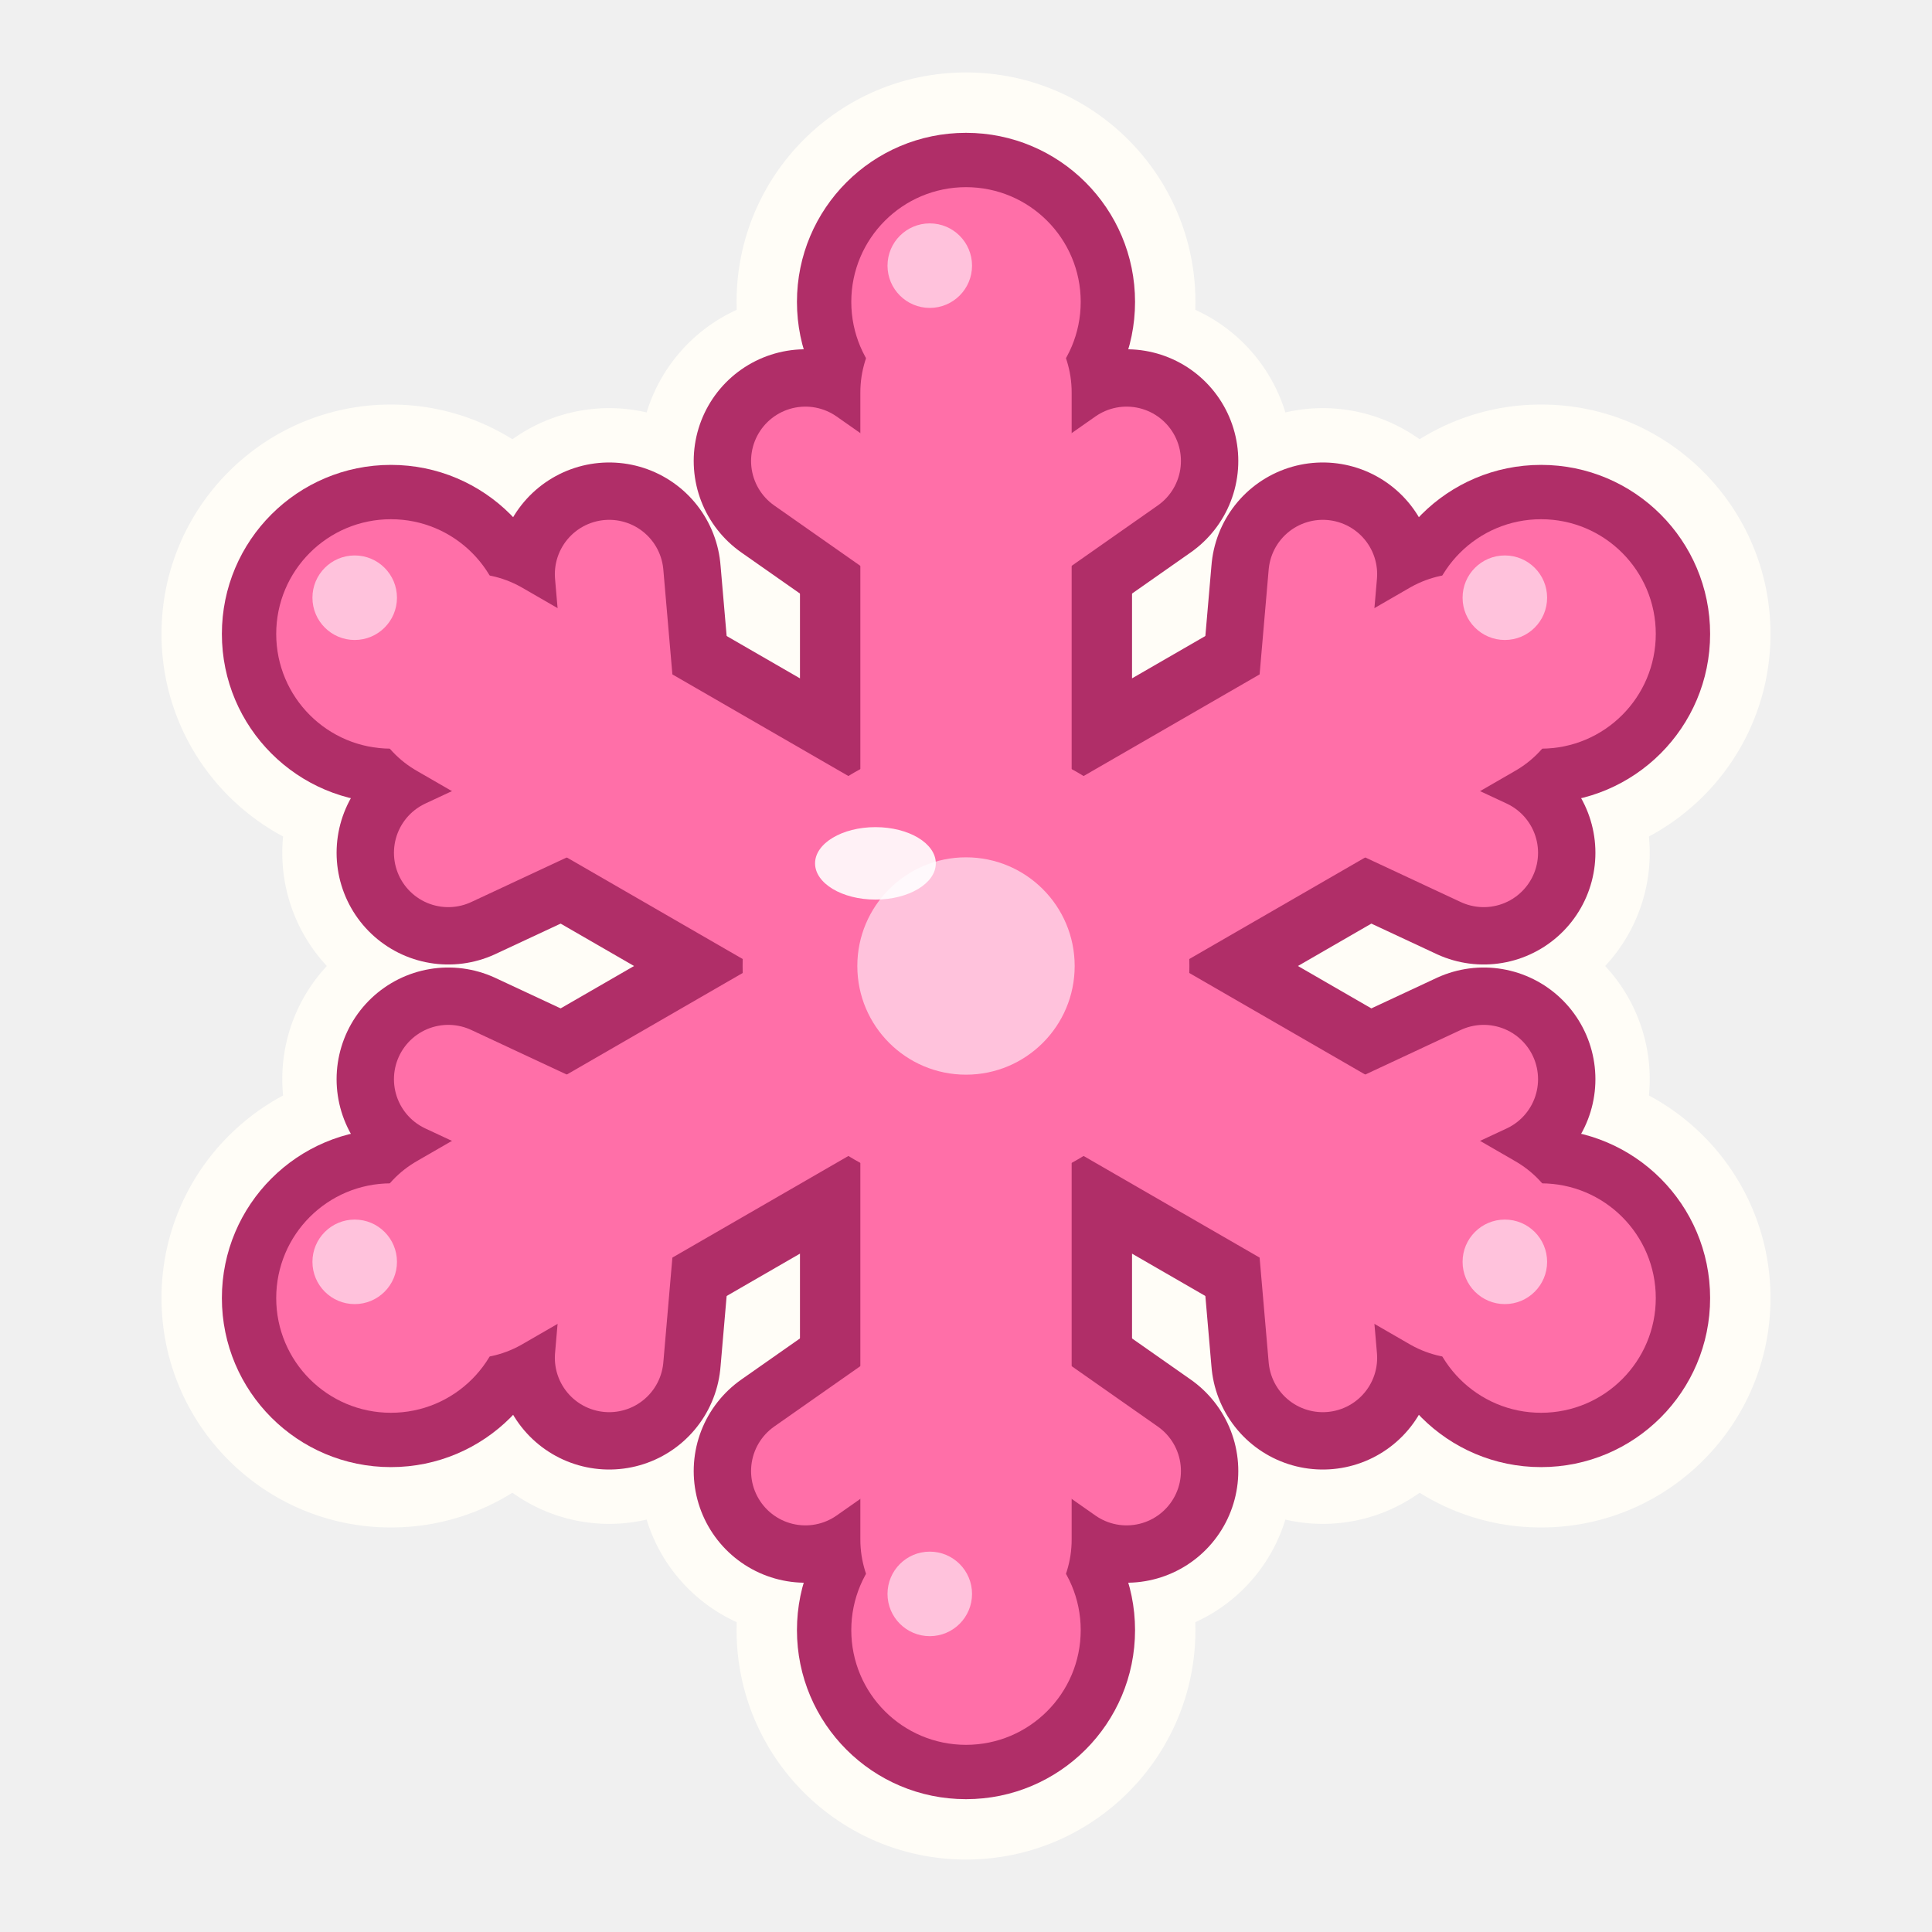
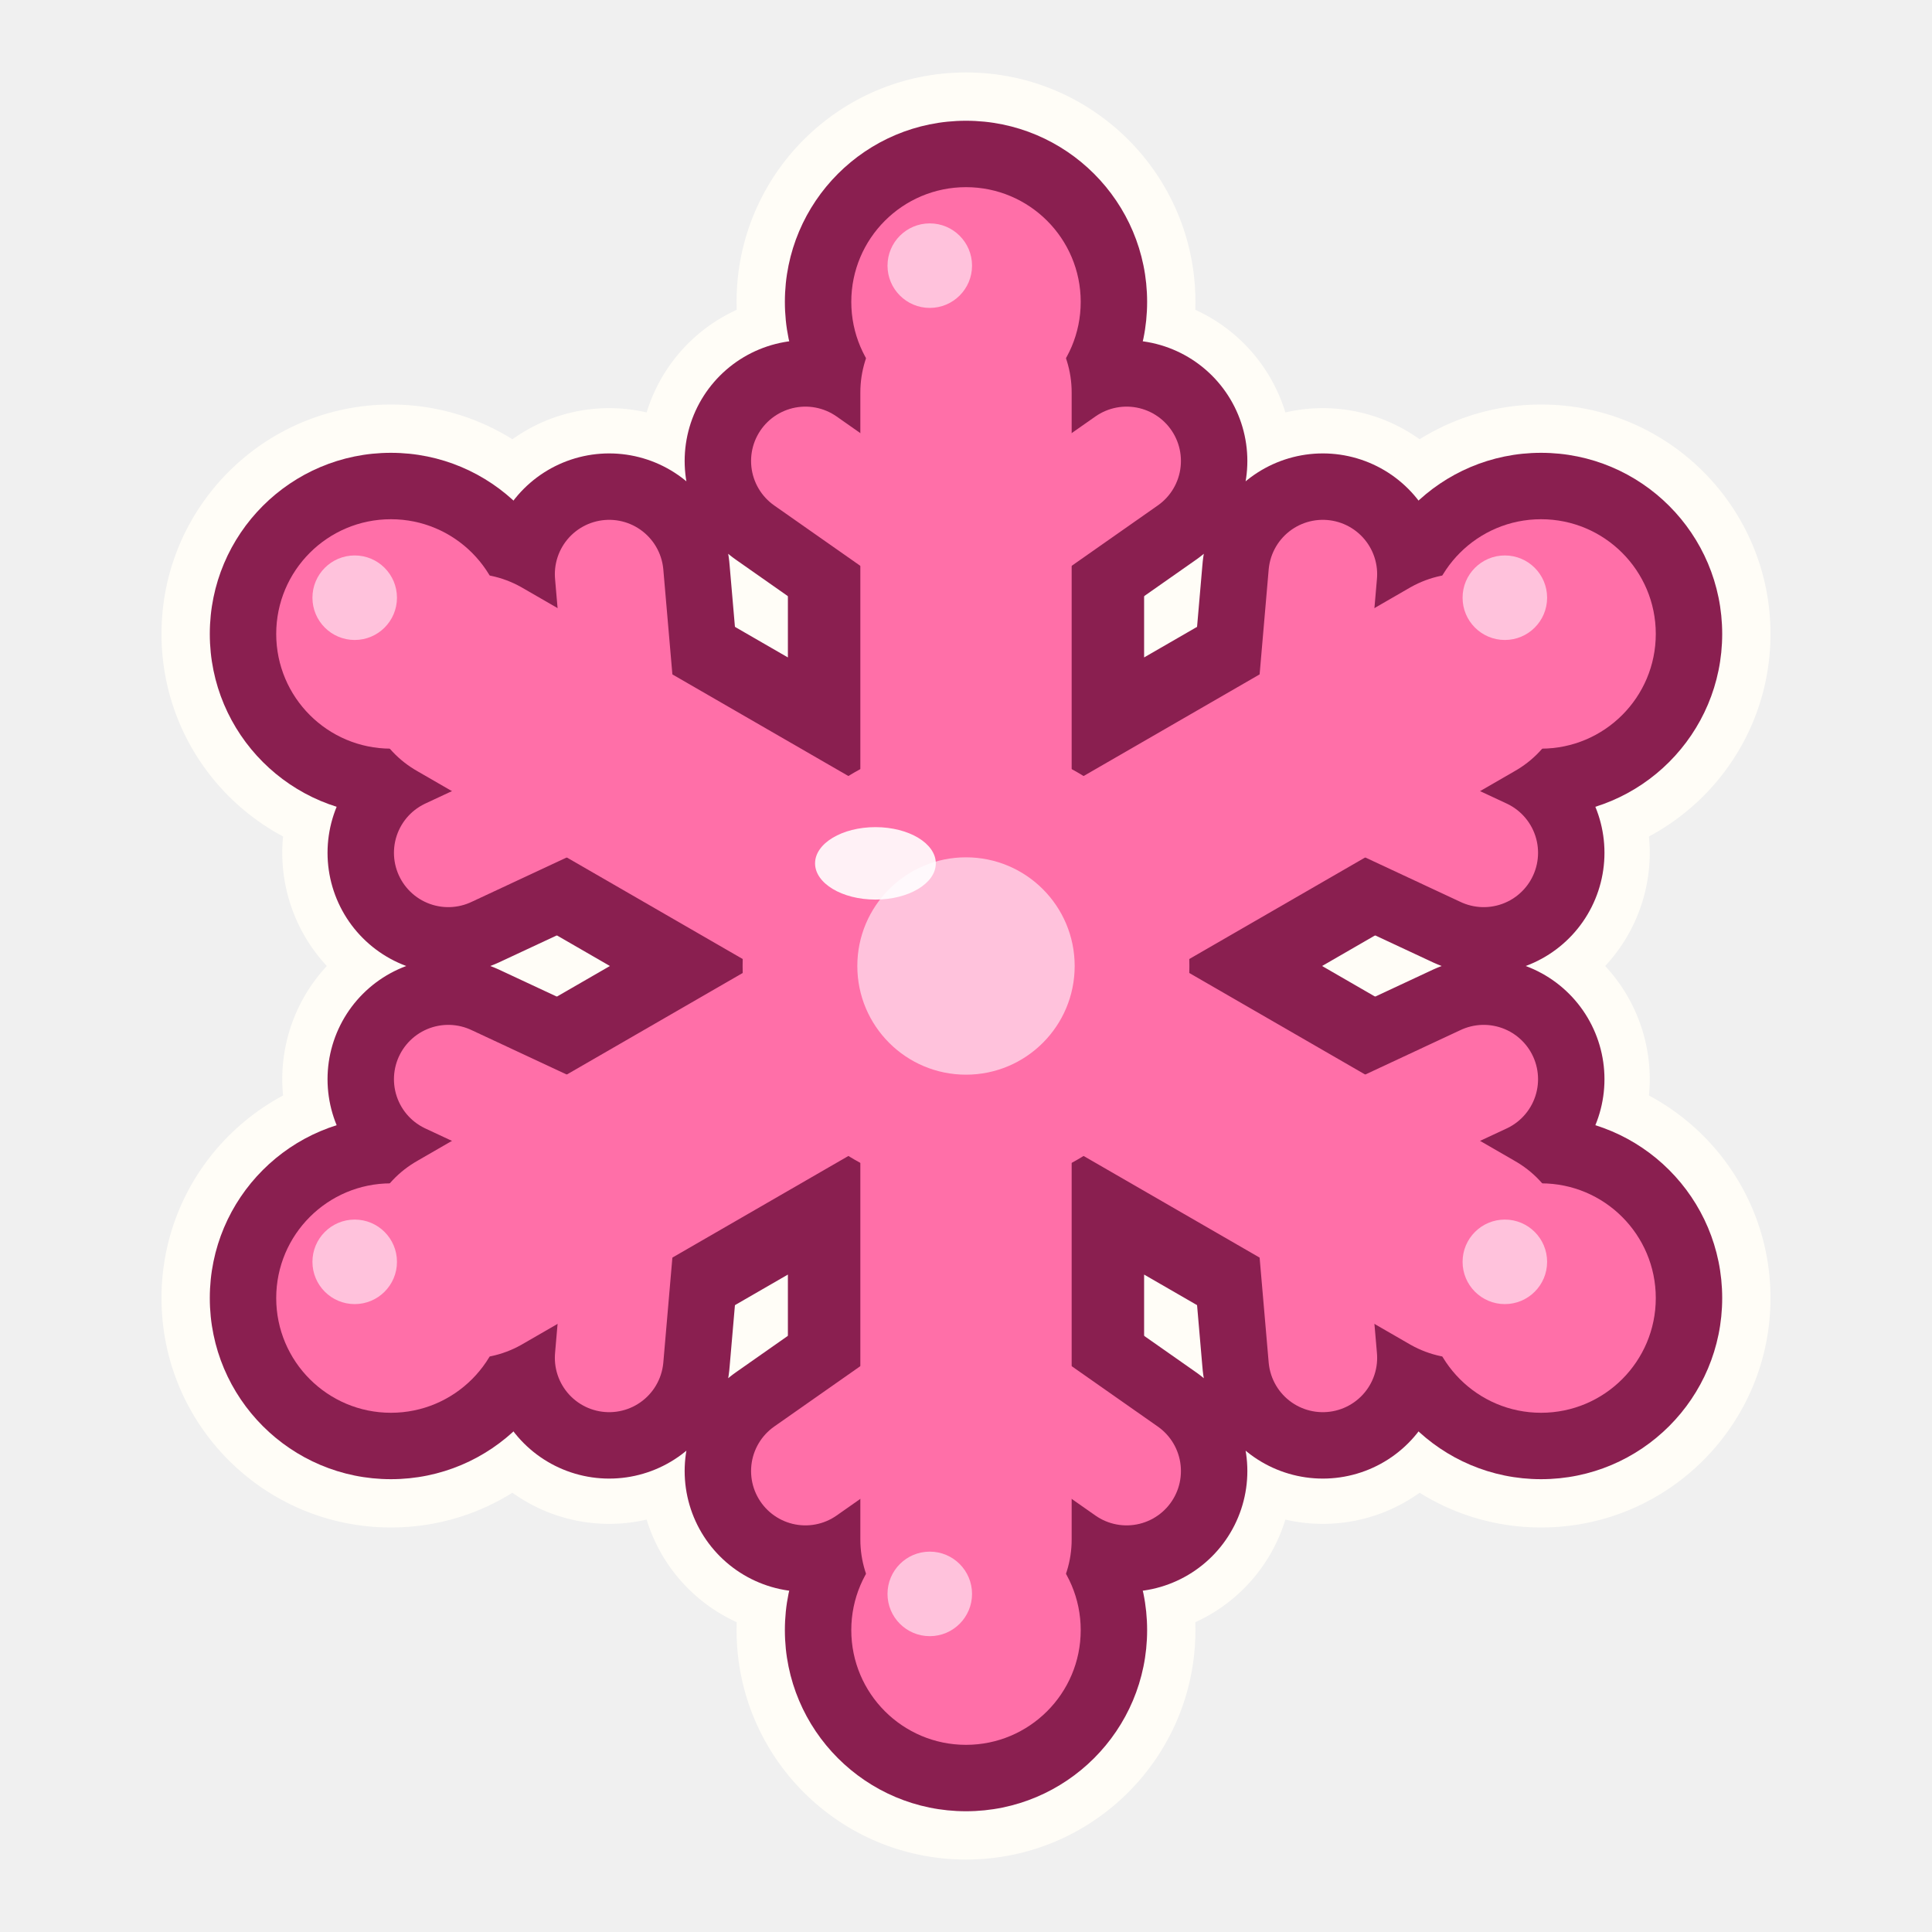
<svg xmlns="http://www.w3.org/2000/svg" width="64" height="64" viewBox="0 0 64 64">
  <path d="M32 28L32 13M35.46 30L48.45 22.5M35.46 34L48.45 41.5M32 36L32 51M28.54 34L15.55 41.5M28.54 30L15.55 22.5" fill="none" stroke="#fffdf7" stroke-width="15" stroke-linecap="round" stroke-linejoin="round" />
  <path d="M32 19L26.68 15.27M32 19L37.32 15.27M43.26 25.5L43.82 19.02M43.26 25.5L49.15 28.25M43.26 38.5L49.15 35.75M43.26 38.5L43.82 44.98M32 45L37.32 48.73M32 45L26.68 48.73M20.74 38.5L20.18 44.98M20.74 38.5L14.85 35.75M20.74 25.5L14.85 28.25M20.74 25.5L20.18 19.02" fill="none" stroke="#fffdf7" stroke-width="11" stroke-linecap="round" stroke-linejoin="round" />
  <path d="M24.4 10A7.6 7.6 0 1 0 39.6 10A7.6 7.6 0 1 0 24.4 10Z" fill="#fffdf7" />
  <path d="M43.45 21A7.6 7.6 0 1 0 58.65 21A7.6 7.6 0 1 0 43.45 21Z" fill="#fffdf7" />
  <path d="M43.45 43A7.6 7.6 0 1 0 58.65 43A7.6 7.6 0 1 0 43.45 43Z" fill="#fffdf7" />
  <path d="M24.4 54A7.6 7.6 0 1 0 39.6 54A7.6 7.6 0 1 0 24.4 54Z" fill="#fffdf7" />
  <path d="M5.35 43A7.6 7.6 0 1 0 20.55 43A7.6 7.6 0 1 0 5.35 43Z" fill="#fffdf7" />
  <path d="M5.35 21A7.6 7.6 0 1 0 20.55 21A7.6 7.6 0 1 0 5.35 21Z" fill="#fffdf7" />
  <path d="M20.5 32A11.5 11.5 0 1 0 43.5 32A11.5 11.5 0 1 0 20.5 32Z" fill="#fffdf7" />
-   <path d="M32 28L32 13M35.46 30L48.45 22.5M35.46 34L48.45 41.5M32 36L32 51M28.54 34L15.55 41.5M28.54 30L15.55 22.5" fill="none" stroke="#b02e68" stroke-width="11" stroke-linecap="round" stroke-linejoin="round" />
-   <path d="M32 19L26.68 15.27M32 19L37.32 15.27M43.26 25.5L43.82 19.02M43.26 25.5L49.15 28.25M43.26 38.5L49.15 35.75M43.26 38.5L43.82 44.98M32 45L37.32 48.73M32 45L26.68 48.73M20.74 38.5L20.18 44.98M20.74 38.5L14.85 35.75M20.74 25.5L14.85 28.25M20.74 25.5L20.18 19.02" fill="none" stroke="#b02e68" stroke-width="7.4" stroke-linecap="round" stroke-linejoin="round" />
-   <path d="M26.4 10A5.6 5.6 0 1 0 37.6 10A5.6 5.6 0 1 0 26.4 10Z" fill="#b02e68" />
-   <path d="M45.45 21A5.6 5.6 0 1 0 56.65 21A5.6 5.6 0 1 0 45.45 21Z" fill="#b02e68" />
-   <path d="M45.45 43A5.6 5.6 0 1 0 56.65 43A5.6 5.6 0 1 0 45.45 43Z" fill="#b02e68" />
-   <path d="M26.4 54A5.6 5.6 0 1 0 37.6 54A5.6 5.6 0 1 0 26.4 54Z" fill="#b02e68" />
-   <path d="M7.35 43A5.6 5.6 0 1 0 18.55 43A5.6 5.6 0 1 0 7.35 43Z" fill="#b02e68" />
-   <path d="M7.35 21A5.6 5.6 0 1 0 18.55 21A5.6 5.6 0 1 0 7.35 21Z" fill="#b02e68" />
-   <path d="M22.6 32A9.4 9.4 0 1 0 41.4 32A9.4 9.4 0 1 0 22.6 32Z" fill="#b02e68" />
+   <path d="M32 28L32 13M35.46 30L48.45 22.5M35.46 34L48.45 41.5M32 36L32 51M28.54 34L15.55 41.5M28.54 30L15.55 22.5" fill="none" stroke="#8a1f50" stroke-width="11.8" stroke-linecap="round" stroke-linejoin="round" />
+   <path d="M32 19L26.68 15.27M32 19L37.32 15.27M43.26 25.5L43.82 19.02M43.26 25.5L49.15 28.25M43.26 38.5L49.15 35.75M43.26 38.5L43.82 44.98M32 45L37.32 48.73M32 45L26.68 48.73M20.74 38.5L20.18 44.98M20.74 38.5L14.85 35.75M20.74 25.5L14.85 28.25M20.74 25.5L20.18 19.02" fill="none" stroke="#8a1f50" stroke-width="8" stroke-linecap="round" stroke-linejoin="round" />
+   <path d="M26 10A6 6 0 1 0 38 10A6 6 0 1 0 26 10Z" fill="#8a1f50" />
+   <path d="M45.05 21A6 6 0 1 0 57.05 21A6 6 0 1 0 45.05 21Z" fill="#8a1f50" />
+   <path d="M45.05 43A6 6 0 1 0 57.05 43A6 6 0 1 0 45.05 43Z" fill="#8a1f50" />
+   <path d="M26 54A6 6 0 1 0 38 54A6 6 0 1 0 26 54Z" fill="#8a1f50" />
+   <path d="M6.95 43A6 6 0 1 0 18.95 43A6 6 0 1 0 6.95 43Z" fill="#8a1f50" />
+   <path d="M6.95 21A6 6 0 1 0 18.95 21A6 6 0 1 0 6.95 21Z" fill="#8a1f50" />
+   <path d="M22.2 32A9.8 9.8 0 1 0 41.8 32A9.8 9.8 0 1 0 22.2 32Z" fill="#8a1f50" />
  <path d="M32 28L32 13M35.46 30L48.45 22.5M35.46 34L48.45 41.5M32 36L32 51M28.54 34L15.55 41.5M28.54 30L15.55 22.5" fill="none" stroke="#ff6fa8" stroke-width="7" stroke-linecap="round" stroke-linejoin="round" />
  <path d="M32 19L26.68 15.27M32 19L37.32 15.27M43.26 25.5L43.82 19.02M43.26 25.5L49.15 28.25M43.26 38.5L49.15 35.75M43.26 38.5L43.82 44.98M32 45L37.32 48.73M32 45L26.68 48.73M20.74 38.5L20.18 44.98M20.74 38.5L14.85 35.75M20.74 25.5L14.85 28.25M20.74 25.5L20.18 19.02" fill="none" stroke="#ff6fa8" stroke-width="3.6" stroke-linecap="round" stroke-linejoin="round" />
  <path d="M28.2 10A3.8 3.8 0 1 0 35.8 10A3.8 3.8 0 1 0 28.2 10Z" fill="#ff6fa8" />
  <path d="M29.4 8.8A1.4 1.4 0 1 0 32.2 8.8A1.4 1.4 0 1 0 29.4 8.8Z" fill="#ffc2dc" />
  <path d="M47.25 21A3.8 3.8 0 1 0 54.85 21A3.8 3.8 0 1 0 47.25 21Z" fill="#ff6fa8" />
  <path d="M48.45 19.8A1.4 1.4 0 1 0 51.25 19.8A1.4 1.4 0 1 0 48.45 19.8Z" fill="#ffc2dc" />
  <path d="M47.25 43A3.8 3.8 0 1 0 54.85 43A3.8 3.8 0 1 0 47.25 43Z" fill="#ff6fa8" />
  <path d="M48.45 41.8A1.4 1.4 0 1 0 51.25 41.8A1.4 1.4 0 1 0 48.45 41.8Z" fill="#ffc2dc" />
  <path d="M28.2 54A3.8 3.8 0 1 0 35.8 54A3.8 3.8 0 1 0 28.2 54Z" fill="#ff6fa8" />
  <path d="M29.4 52.8A1.4 1.4 0 1 0 32.2 52.8A1.4 1.4 0 1 0 29.4 52.8Z" fill="#ffc2dc" />
  <path d="M9.15 43A3.8 3.8 0 1 0 16.75 43A3.8 3.8 0 1 0 9.15 43Z" fill="#ff6fa8" />
  <path d="M10.35 41.8A1.4 1.4 0 1 0 13.15 41.8A1.4 1.4 0 1 0 10.35 41.8Z" fill="#ffc2dc" />
  <path d="M9.15 21A3.8 3.8 0 1 0 16.75 21A3.8 3.8 0 1 0 9.15 21Z" fill="#ff6fa8" />
  <path d="M10.35 19.8A1.4 1.4 0 1 0 13.15 19.8A1.4 1.4 0 1 0 10.35 19.8Z" fill="#ffc2dc" />
  <path d="M24.6 32A7.4 7.4 0 1 0 39.4 32A7.4 7.4 0 1 0 24.6 32Z" fill="#ff6fa8" />
  <path d="M28.4 32A3.6 3.6 0 1 0 35.6 32A3.6 3.6 0 1 0 28.4 32Z" fill="#ffc2dc" />
  <path d="M27 28.6A2 1.2 0 1 0 31 28.6A2 1.2 0 1 0 27 28.6Z" fill="#fff" opacity="0.9" />
</svg>
